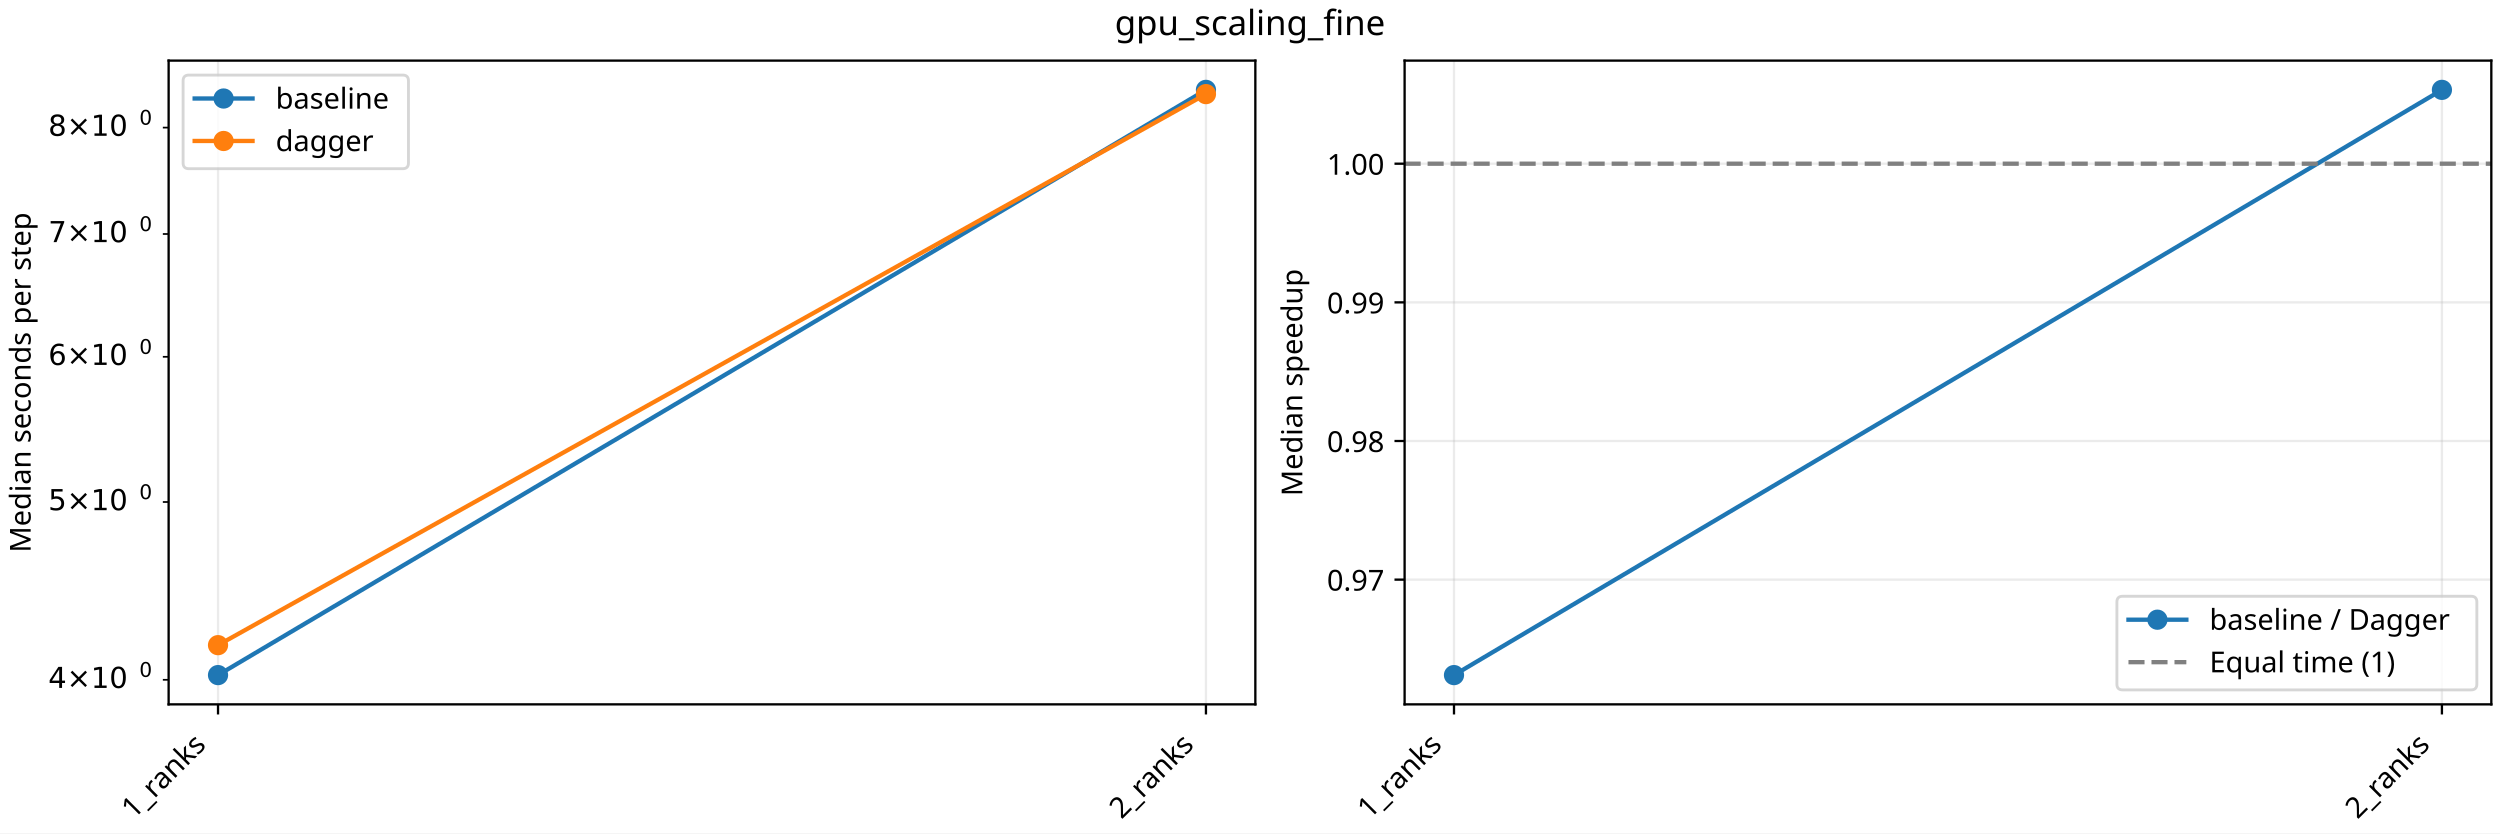
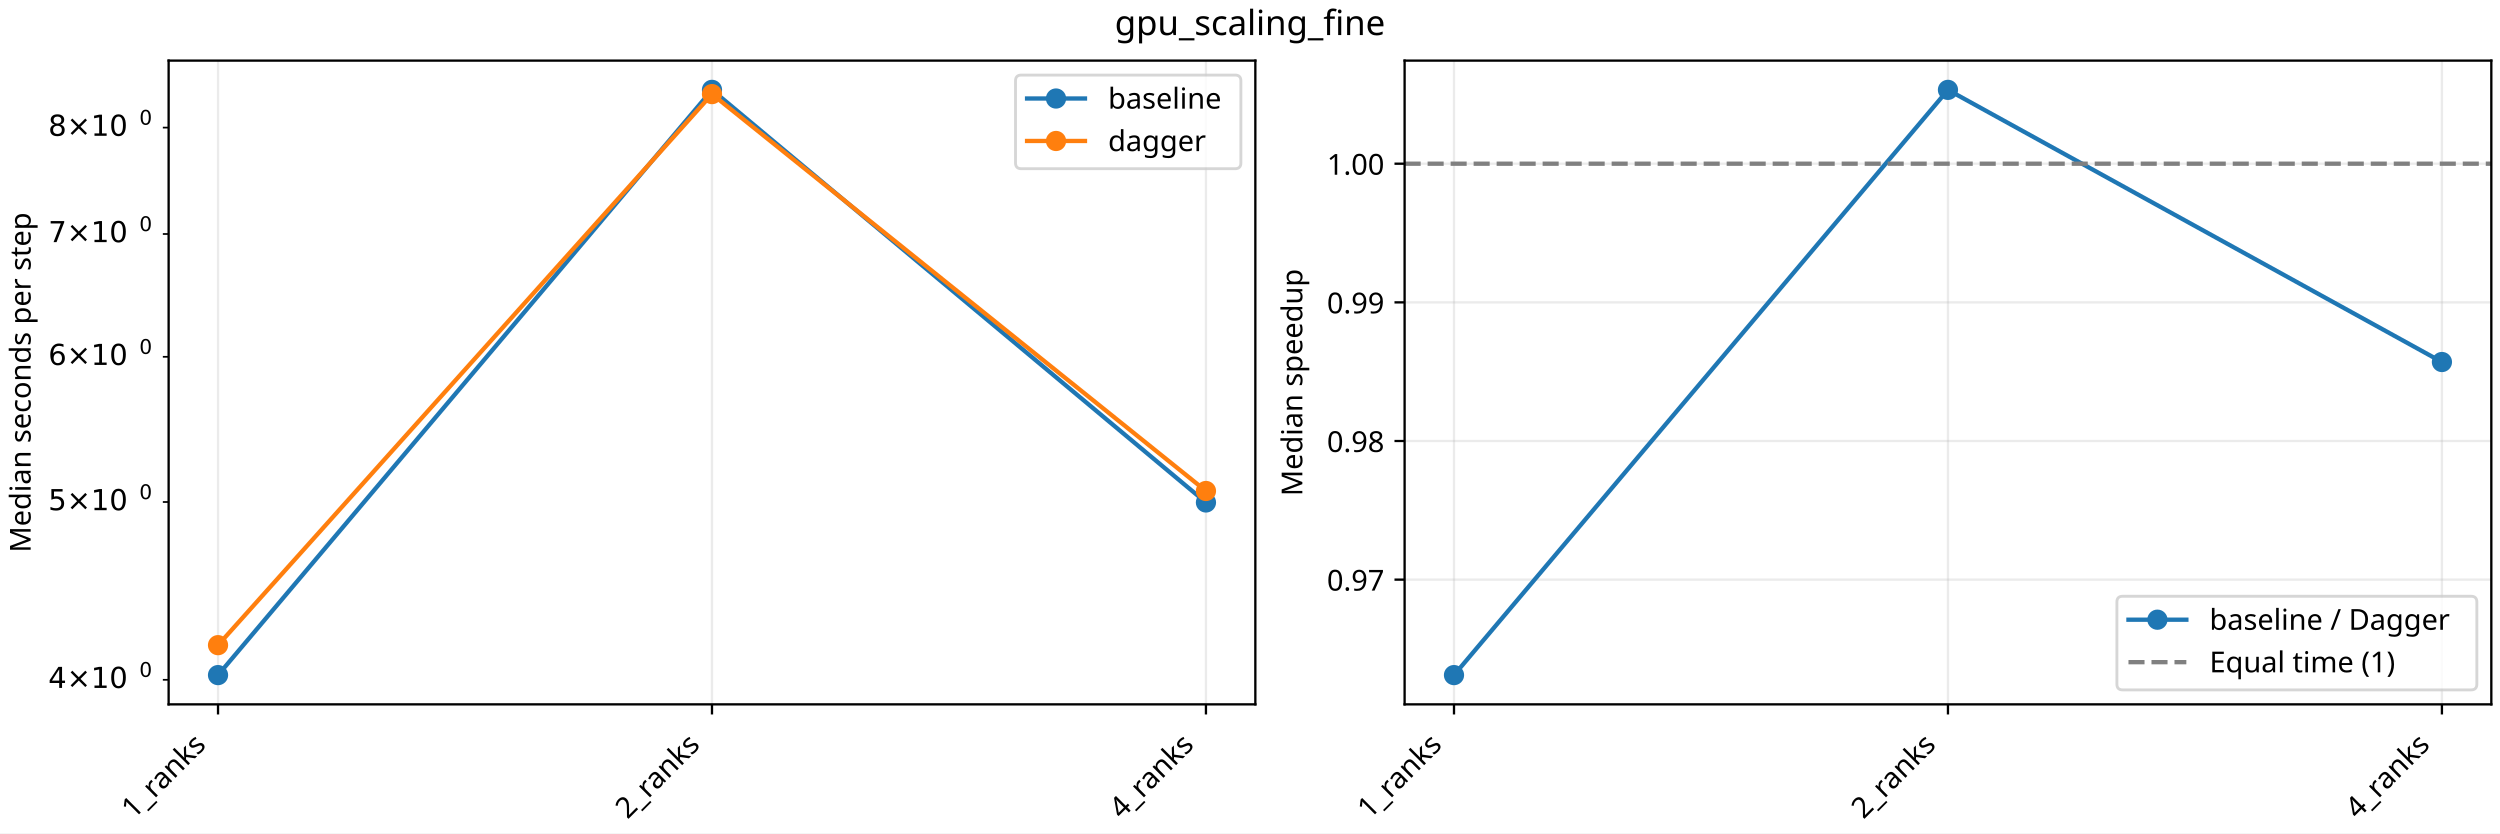
<svg xmlns="http://www.w3.org/2000/svg" xmlns:xlink="http://www.w3.org/1999/xlink" width="864pt" height="288pt" viewBox="0 0 864 288" version="1.1">
  <defs>
    <style type="text/css">*{stroke-linejoin: round; stroke-linecap: butt}</style>
  </defs>
  <g id="figure_1">
    <g id="patch_1">
      <path d="M 0 288  L 864 288  L 864 0  L 0 0  z " style="fill: #ffffff" />
    </g>
    <g id="axes_1">
      <g id="patch_2">
        <path d="M 58.278 243.426  L 433.847 243.426  L 433.847 20.948  L 58.278 20.948  z " style="fill: #ffffff" />
      </g>
      <g id="matplotlib.axis_1">
        <g id="xtick_1">
          <g id="line2d_1">
            <path d="M 75.35 243.426  L 75.35 20.948  " clip-path="url(#p6f0e292062)" style="fill: none; stroke: #b0b0b0; stroke-opacity: 0.25; stroke-width: 0.8; stroke-linecap: square" />
          </g>
          <g id="line2d_2">
            <defs>
              <path id="m7992d7cc15" d="M 0 0  L 0 3.5  " style="stroke: #000000; stroke-width: 0.8" />
            </defs>
            <g>
              <use xlink:href="#m7992d7cc15" x="75.35" y="243.426" style="stroke: #000000; stroke-width: 0.8" />
            </g>
          </g>
          <g id="text_1">
            <text style="font: 10px 'sans-serif'" transform="translate(46.14838 283.3325)rotate(-45)">1_ranks</text>
          </g>
        </g>
        <g id="xtick_2">
          <g id="line2d_3">
+             <path d="M 246.063 243.426  L 246.063 20.948  " clip-path="url(#p6f0e292062)" style="fill: none; stroke: #b0b0b0; stroke-opacity: 0.25; stroke-width: 0.8; stroke-linecap: square" />
+           </g>
+           <g id="line2d_4">
+             <g>
+               <use xlink:href="#m7992d7cc15" x="246.063" y="243.426" style="stroke: #000000; stroke-width: 0.8" />
+             </g>
+           </g>
+           <g id="text_2">
+             <text style="font: 10px 'sans-serif'" transform="translate(216.8615 283.3325)rotate(-45)">2_ranks</text>
+           </g>
+         </g>
+         <g id="xtick_3">
+           <g id="line2d_5">
            <path d="M 416.776 243.426  L 416.776 20.948  " clip-path="url(#p6f0e292062)" style="fill: none; stroke: #b0b0b0; stroke-opacity: 0.25; stroke-width: 0.8; stroke-linecap: square" />
          </g>
-           <g id="line2d_4">
+           <g id="line2d_6">
            <g>
              <use xlink:href="#m7992d7cc15" x="416.776" y="243.426" style="stroke: #000000; stroke-width: 0.8" />
            </g>
          </g>
-           <g id="text_2">
-             <text style="font: 10px 'sans-serif'" transform="translate(387.5746 283.3325)rotate(-45)">2_ranks</text>
+           <g id="text_3">
+             <text style="font: 10px 'sans-serif'" transform="translate(387.5746 283.3325)rotate(-45)">4_ranks</text>
          </g>
        </g>
      </g>
      <g id="matplotlib.axis_2">
        <g id="ytick_1">
-           <g id="line2d_5">
+           <g id="line2d_7">
            <defs>
              <path id="m90f5dd4096" d="M 0 0  L -2 0  " style="stroke: #000000; stroke-width: 0.6" />
            </defs>
            <g>
              <use xlink:href="#m90f5dd4096" x="58.278" y="234.932" style="stroke: #000000; stroke-width: 0.6" />
            </g>
          </g>
-           <g id="text_3">
+           <g id="text_4">
            <g transform="translate(16.67836 238.7317)">
              <text>
                <tspan style="font: 10px 'DejaVu Sans'" x="0 8.311 18.638 25" y="-0.977">4×10</tspan>
                <tspan style="font: 7px 'DejaVu Sans'" x="31.458" y="-4.805">0</tspan>
              </text>
            </g>
          </g>
        </g>
        <g id="ytick_2">
-           <g id="line2d_6">
+           <g id="line2d_8">
            <g>
              <use xlink:href="#m90f5dd4096" x="58.278" y="173.501" style="stroke: #000000; stroke-width: 0.6" />
            </g>
          </g>
-           <g id="text_4">
+           <g id="text_5">
            <g transform="translate(16.67836 177.3001)">
              <text>
                <tspan style="font: 10px 'DejaVu Sans'" x="0 8.311 18.638 25" y="-0.977">5×10</tspan>
                <tspan style="font: 7px 'DejaVu Sans'" x="31.458" y="-4.805">0</tspan>
              </text>
            </g>
          </g>
        </g>
        <g id="ytick_3">
-           <g id="line2d_7">
+           <g id="line2d_9">
            <g>
              <use xlink:href="#m90f5dd4096" x="58.278" y="123.308" style="stroke: #000000; stroke-width: 0.6" />
            </g>
          </g>
-           <g id="text_5">
+           <g id="text_6">
            <g transform="translate(16.67836 127.1068)">
              <text>
                <tspan style="font: 10px 'DejaVu Sans'" x="0 8.311 18.638 25" y="-0.977">6×10</tspan>
                <tspan style="font: 7px 'DejaVu Sans'" x="31.458" y="-4.805">0</tspan>
              </text>
            </g>
          </g>
        </g>
        <g id="ytick_4">
-           <g id="line2d_8">
+           <g id="line2d_10">
            <g>
              <use xlink:href="#m90f5dd4096" x="58.278" y="80.87" style="stroke: #000000; stroke-width: 0.6" />
            </g>
          </g>
-           <g id="text_6">
+           <g id="text_7">
            <g transform="translate(16.67836 84.66895)">
              <text>
                <tspan style="font: 10px 'DejaVu Sans'" x="0 8.311 18.638 25" y="-0.977">7×10</tspan>
                <tspan style="font: 7px 'DejaVu Sans'" x="31.458" y="-4.805">0</tspan>
              </text>
            </g>
          </g>
        </g>
        <g id="ytick_5">
-           <g id="line2d_9">
+           <g id="line2d_11">
            <g>
              <use xlink:href="#m90f5dd4096" x="58.278" y="44.108" style="stroke: #000000; stroke-width: 0.6" />
            </g>
          </g>
-           <g id="text_7">
+           <g id="text_8">
            <g transform="translate(16.67836 47.90764)">
              <text>
                <tspan style="font: 10px 'DejaVu Sans'" x="0 8.311 18.638 25" y="-0.977">8×10</tspan>
                <tspan style="font: 7px 'DejaVu Sans'" x="31.458" y="-4.805">0</tspan>
              </text>
            </g>
          </g>
        </g>
-         <g id="text_8">
+         <g id="text_9">
          <text style="font: 10px 'sans-serif'; text-anchor: middle" x="10.599" y="132.187" transform="rotate(-90, 10.59868, 132.1869)">Median seconds per step</text>
        </g>
      </g>
-       <g id="line2d_10">
-         <path d="M 75.35 233.313  L 416.776 31.061  " clip-path="url(#p6f0e292062)" style="fill: none; stroke: #1f77b4; stroke-width: 1.5; stroke-linecap: square" />
+       <g id="line2d_12">
+         <path d="M 75.35 233.313  L 246.063 31.061  L 416.776 173.652  " clip-path="url(#p6f0e292062)" style="fill: none; stroke: #1f77b4; stroke-width: 1.5; stroke-linecap: square" />
        <defs>
          <path id="m6f8f8257da" d="M 0 3  C 0.796 3 1.559 2.684 2.121 2.121  C 2.684 1.559 3 0.796 3 0  C 3 -0.796 2.684 -1.559 2.121 -2.121  C 1.559 -2.684 0.796 -3 0 -3  C -0.796 -3 -1.559 -2.684 -2.121 -2.121  C -2.684 -1.559 -3 -0.796 -3 0  C -3 0.796 -2.684 1.559 -2.121 2.121  C -1.559 2.684 -0.796 3 0 3  z " style="stroke: #1f77b4" />
        </defs>
        <g clip-path="url(#p6f0e292062)">
          <use xlink:href="#m6f8f8257da" x="75.35" y="233.313" style="fill: #1f77b4; stroke: #1f77b4" />
-           <use xlink:href="#m6f8f8257da" x="416.776" y="31.061" style="fill: #1f77b4; stroke: #1f77b4" />
-         </g>
-       </g>
-       <g id="line2d_11">
-         <path d="M 75.35 222.966  L 416.776 32.523  " clip-path="url(#p6f0e292062)" style="fill: none; stroke: #ff7f0e; stroke-width: 1.5; stroke-linecap: square" />
+           <use xlink:href="#m6f8f8257da" x="246.063" y="31.061" style="fill: #1f77b4; stroke: #1f77b4" />
+           <use xlink:href="#m6f8f8257da" x="416.776" y="173.652" style="fill: #1f77b4; stroke: #1f77b4" />
+         </g>
+       </g>
+       <g id="line2d_13">
+         <path d="M 75.35 222.966  L 246.063 32.523  L 416.776 169.686  " clip-path="url(#p6f0e292062)" style="fill: none; stroke: #ff7f0e; stroke-width: 1.5; stroke-linecap: square" />
        <defs>
          <path id="md2d7e3742d" d="M 0 3  C 0.796 3 1.559 2.684 2.121 2.121  C 2.684 1.559 3 0.796 3 0  C 3 -0.796 2.684 -1.559 2.121 -2.121  C 1.559 -2.684 0.796 -3 0 -3  C -0.796 -3 -1.559 -2.684 -2.121 -2.121  C -2.684 -1.559 -3 -0.796 -3 0  C -3 0.796 -2.684 1.559 -2.121 2.121  C -1.559 2.684 -0.796 3 0 3  z " style="stroke: #ff7f0e" />
        </defs>
        <g clip-path="url(#p6f0e292062)">
          <use xlink:href="#md2d7e3742d" x="75.35" y="222.966" style="fill: #ff7f0e; stroke: #ff7f0e" />
-           <use xlink:href="#md2d7e3742d" x="416.776" y="32.523" style="fill: #ff7f0e; stroke: #ff7f0e" />
+           <use xlink:href="#md2d7e3742d" x="246.063" y="32.523" style="fill: #ff7f0e; stroke: #ff7f0e" />
+           <use xlink:href="#md2d7e3742d" x="416.776" y="169.686" style="fill: #ff7f0e; stroke: #ff7f0e" />
        </g>
      </g>
      <g id="patch_3">
        <path d="M 58.278 243.426  L 58.278 20.948  " style="fill: none; stroke: #000000; stroke-width: 0.8; stroke-linejoin: miter; stroke-linecap: square" />
      </g>
      <g id="patch_4">
        <path d="M 433.847 243.426  L 433.847 20.948  " style="fill: none; stroke: #000000; stroke-width: 0.8; stroke-linejoin: miter; stroke-linecap: square" />
      </g>
      <g id="patch_5">
        <path d="M 58.278 243.426  L 433.847 243.426  " style="fill: none; stroke: #000000; stroke-width: 0.8; stroke-linejoin: miter; stroke-linecap: square" />
      </g>
      <g id="patch_6">
        <path d="M 58.278 20.948  L 433.847 20.948  " style="fill: none; stroke: #000000; stroke-width: 0.8; stroke-linejoin: miter; stroke-linecap: square" />
      </g>
      <g id="legend_1">
        <g id="patch_7">
-           <path d="M 65.278 58.304  L 139.164 58.304  Q 141.164 58.304 141.164 56.304  L 141.164 27.948  Q 141.164 25.948 139.164 25.948  L 65.278 25.948  Q 63.278 25.948 63.278 27.948  L 63.278 56.304  Q 63.278 58.304 65.278 58.304  z " style="fill: #ffffff; opacity: 0.8; stroke: #cccccc; stroke-linejoin: miter" />
-         </g>
-         <g id="line2d_12">
-           <path d="M 67.278 34.047  L 77.278 34.047  L 87.278 34.047  " style="fill: none; stroke: #1f77b4; stroke-width: 1.5; stroke-linecap: square" />
+           <path d="M 352.961 58.304  L 426.847 58.304  Q 428.847 58.304 428.847 56.304  L 428.847 27.948  Q 428.847 25.948 426.847 25.948  L 352.961 25.948  Q 350.961 25.948 350.961 27.948  L 350.961 56.304  Q 350.961 58.304 352.961 58.304  z " style="fill: #ffffff; opacity: 0.8; stroke: #cccccc; stroke-linejoin: miter" />
+         </g>
+         <g id="line2d_14">
+           <path d="M 354.961 34.047  L 364.961 34.047  L 374.961 34.047  " style="fill: none; stroke: #1f77b4; stroke-width: 1.5; stroke-linecap: square" />
          <g>
-             <use xlink:href="#m6f8f8257da" x="77.278" y="34.047" style="fill: #1f77b4; stroke: #1f77b4" />
-           </g>
-         </g>
-         <g id="text_9">
-           <text style="font: 10px 'sans-serif'; text-anchor: start" x="95.278" y="37.547" transform="rotate(-0, 95.27836, 37.54666)">baseline</text>
-         </g>
-         <g id="line2d_13">
-           <path d="M 67.278 48.725  L 77.278 48.725  L 87.278 48.725  " style="fill: none; stroke: #ff7f0e; stroke-width: 1.5; stroke-linecap: square" />
+             <use xlink:href="#m6f8f8257da" x="364.961" y="34.047" style="fill: #1f77b4; stroke: #1f77b4" />
+           </g>
+         </g>
+         <g id="text_10">
+           <text style="font: 10px 'sans-serif'; text-anchor: start" x="382.961" y="37.547" transform="rotate(-0, 382.9613, 37.54666)">baseline</text>
+         </g>
+         <g id="line2d_15">
+           <path d="M 354.961 48.725  L 364.961 48.725  L 374.961 48.725  " style="fill: none; stroke: #ff7f0e; stroke-width: 1.5; stroke-linecap: square" />
          <g>
-             <use xlink:href="#md2d7e3742d" x="77.278" y="48.725" style="fill: #ff7f0e; stroke: #ff7f0e" />
-           </g>
-         </g>
-         <g id="text_10">
-           <text style="font: 10px 'sans-serif'; text-anchor: start" x="95.278" y="52.225" transform="rotate(-0, 95.27836, 52.22478)">dagger</text>
+             <use xlink:href="#md2d7e3742d" x="364.961" y="48.725" style="fill: #ff7f0e; stroke: #ff7f0e" />
+           </g>
+         </g>
+         <g id="text_11">
+           <text style="font: 10px 'sans-serif'; text-anchor: start" x="382.961" y="52.225" transform="rotate(-0, 382.9613, 52.22478)">dagger</text>
        </g>
      </g>
    </g>
    <g id="axes_2">
      <g id="patch_8">
        <path d="M 485.431 243.426  L 861 243.426  L 861 20.948  L 485.431 20.948  z " style="fill: #ffffff" />
      </g>
      <g id="matplotlib.axis_3">
-         <g id="xtick_3">
-           <g id="line2d_14">
-             <path d="M 502.502 243.426  L 502.502 20.948  " clip-path="url(#p9cfe6e5246)" style="fill: none; stroke: #b0b0b0; stroke-opacity: 0.25; stroke-width: 0.8; stroke-linecap: square" />
-           </g>
-           <g id="line2d_15">
-             <g>
-               <use xlink:href="#m7992d7cc15" x="502.502" y="243.426" style="stroke: #000000; stroke-width: 0.8" />
-             </g>
-           </g>
-           <g id="text_11">
-             <text style="font: 10px 'sans-serif'" transform="translate(473.3009 283.3325)rotate(-45)">1_ranks</text>
-           </g>
-         </g>
        <g id="xtick_4">
          <g id="line2d_16">
+             <path d="M 502.502 243.426  L 502.502 20.948  " clip-path="url(#p9cfe6e5246)" style="fill: none; stroke: #b0b0b0; stroke-opacity: 0.25; stroke-width: 0.8; stroke-linecap: square" />
+           </g>
+           <g id="line2d_17">
+             <g>
+               <use xlink:href="#m7992d7cc15" x="502.502" y="243.426" style="stroke: #000000; stroke-width: 0.8" />
+             </g>
+           </g>
+           <g id="text_12">
+             <text style="font: 10px 'sans-serif'" transform="translate(473.3009 283.3325)rotate(-45)">1_ranks</text>
+           </g>
+         </g>
+         <g id="xtick_5">
+           <g id="line2d_18">
+             <path d="M 673.215 243.426  L 673.215 20.948  " clip-path="url(#p9cfe6e5246)" style="fill: none; stroke: #b0b0b0; stroke-opacity: 0.25; stroke-width: 0.8; stroke-linecap: square" />
+           </g>
+           <g id="line2d_19">
+             <g>
+               <use xlink:href="#m7992d7cc15" x="673.215" y="243.426" style="stroke: #000000; stroke-width: 0.8" />
+             </g>
+           </g>
+           <g id="text_13">
+             <text style="font: 10px 'sans-serif'" transform="translate(644.014 283.3325)rotate(-45)">2_ranks</text>
+           </g>
+         </g>
+         <g id="xtick_6">
+           <g id="line2d_20">
            <path d="M 843.928 243.426  L 843.928 20.948  " clip-path="url(#p9cfe6e5246)" style="fill: none; stroke: #b0b0b0; stroke-opacity: 0.25; stroke-width: 0.8; stroke-linecap: square" />
          </g>
-           <g id="line2d_17">
+           <g id="line2d_21">
            <g>
              <use xlink:href="#m7992d7cc15" x="843.928" y="243.426" style="stroke: #000000; stroke-width: 0.8" />
            </g>
          </g>
-           <g id="text_12">
-             <text style="font: 10px 'sans-serif'" transform="translate(814.7272 283.3325)rotate(-45)">2_ranks</text>
+           <g id="text_14">
+             <text style="font: 10px 'sans-serif'" transform="translate(814.7272 283.3325)rotate(-45)">4_ranks</text>
          </g>
        </g>
      </g>
      <g id="matplotlib.axis_4">
        <g id="ytick_6">
-           <g id="line2d_18">
+           <g id="line2d_22">
            <path d="M 485.431 200.323  L 861 200.323  " clip-path="url(#p9cfe6e5246)" style="fill: none; stroke: #b0b0b0; stroke-opacity: 0.25; stroke-width: 0.8; stroke-linecap: square" />
          </g>
-           <g id="line2d_19">
+           <g id="line2d_23">
            <defs>
              <path id="m64ae211dc8" d="M 0 0  L -3.5 0  " style="stroke: #000000; stroke-width: 0.8" />
            </defs>
            <g>
              <use xlink:href="#m64ae211dc8" x="485.431" y="200.323" style="stroke: #000000; stroke-width: 0.8" />
            </g>
          </g>
-           <g id="text_13">
+           <g id="text_15">
            <text style="font: 10px 'sans-serif'; text-anchor: end" x="478.431" y="204.122" transform="rotate(-0, 478.4309, 204.1221)">0.97</text>
          </g>
        </g>
        <g id="ytick_7">
-           <g id="line2d_20">
+           <g id="line2d_24">
            <path d="M 485.431 152.408  L 861 152.408  " clip-path="url(#p9cfe6e5246)" style="fill: none; stroke: #b0b0b0; stroke-opacity: 0.25; stroke-width: 0.8; stroke-linecap: square" />
          </g>
-           <g id="line2d_21">
+           <g id="line2d_25">
            <g>
              <use xlink:href="#m64ae211dc8" x="485.431" y="152.408" style="stroke: #000000; stroke-width: 0.8" />
            </g>
          </g>
-           <g id="text_14">
+           <g id="text_16">
            <text style="font: 10px 'sans-serif'; text-anchor: end" x="478.431" y="156.207" transform="rotate(-0, 478.4309, 156.2074)">0.98</text>
          </g>
        </g>
        <g id="ytick_8">
-           <g id="line2d_22">
+           <g id="line2d_26">
            <path d="M 485.431 104.494  L 861 104.494  " clip-path="url(#p9cfe6e5246)" style="fill: none; stroke: #b0b0b0; stroke-opacity: 0.25; stroke-width: 0.8; stroke-linecap: square" />
          </g>
-           <g id="line2d_23">
+           <g id="line2d_27">
            <g>
              <use xlink:href="#m64ae211dc8" x="485.431" y="104.494" style="stroke: #000000; stroke-width: 0.8" />
            </g>
          </g>
-           <g id="text_15">
+           <g id="text_17">
            <text style="font: 10px 'sans-serif'; text-anchor: end" x="478.431" y="108.293" transform="rotate(-0, 478.4309, 108.2928)">0.99</text>
          </g>
        </g>
        <g id="ytick_9">
-           <g id="line2d_24">
+           <g id="line2d_28">
            <path d="M 485.431 56.579  L 861 56.579  " clip-path="url(#p9cfe6e5246)" style="fill: none; stroke: #b0b0b0; stroke-opacity: 0.25; stroke-width: 0.8; stroke-linecap: square" />
          </g>
-           <g id="line2d_25">
+           <g id="line2d_29">
            <g>
              <use xlink:href="#m64ae211dc8" x="485.431" y="56.579" style="stroke: #000000; stroke-width: 0.8" />
            </g>
          </g>
-           <g id="text_16">
+           <g id="text_18">
            <text style="font: 10px 'sans-serif'; text-anchor: end" x="478.431" y="60.378" transform="rotate(-0, 478.4309, 60.37809)">1.00</text>
          </g>
        </g>
-         <g id="text_17">
+         <g id="text_19">
          <text style="font: 10px 'sans-serif'; text-anchor: middle" x="450.086" y="132.187" transform="rotate(-90, 450.0856, 132.1869)">Median speedup</text>
        </g>
      </g>
-       <g id="line2d_26">
-         <path d="M 502.502 233.313  L 843.928 31.061  " clip-path="url(#p9cfe6e5246)" style="fill: none; stroke: #1f77b4; stroke-width: 1.5; stroke-linecap: square" />
+       <g id="line2d_30">
+         <path d="M 502.502 233.313  L 673.215 31.061  L 843.928 125.113  " clip-path="url(#p9cfe6e5246)" style="fill: none; stroke: #1f77b4; stroke-width: 1.5; stroke-linecap: square" />
        <g clip-path="url(#p9cfe6e5246)">
          <use xlink:href="#m6f8f8257da" x="502.502" y="233.313" style="fill: #1f77b4; stroke: #1f77b4" />
-           <use xlink:href="#m6f8f8257da" x="843.928" y="31.061" style="fill: #1f77b4; stroke: #1f77b4" />
-         </g>
-       </g>
-       <g id="line2d_27">
+           <use xlink:href="#m6f8f8257da" x="673.215" y="31.061" style="fill: #1f77b4; stroke: #1f77b4" />
+           <use xlink:href="#m6f8f8257da" x="843.928" y="125.113" style="fill: #1f77b4; stroke: #1f77b4" />
+         </g>
+       </g>
+       <g id="line2d_31">
        <path d="M 485.431 56.579  L 861 56.579  " clip-path="url(#p9cfe6e5246)" style="fill: none; stroke-dasharray: 5.55,2.4; stroke-dashoffset: 0; stroke: #808080; stroke-width: 1.5" />
      </g>
      <g id="patch_9">
        <path d="M 485.431 243.426  L 485.431 20.948  " style="fill: none; stroke: #000000; stroke-width: 0.8; stroke-linejoin: miter; stroke-linecap: square" />
      </g>
      <g id="patch_10">
        <path d="M 861 243.426  L 861 20.948  " style="fill: none; stroke: #000000; stroke-width: 0.8; stroke-linejoin: miter; stroke-linecap: square" />
      </g>
      <g id="patch_11">
        <path d="M 485.431 243.426  L 861 243.426  " style="fill: none; stroke: #000000; stroke-width: 0.8; stroke-linejoin: miter; stroke-linecap: square" />
      </g>
      <g id="patch_12">
        <path d="M 485.431 20.948  L 861 20.948  " style="fill: none; stroke: #000000; stroke-width: 0.8; stroke-linejoin: miter; stroke-linecap: square" />
      </g>
      <g id="legend_2">
        <g id="patch_13">
          <path d="M 733.6 238.426  L 854 238.426  Q 856 238.426 856 236.426  L 856 208.069  Q 856 206.069 854 206.069  L 733.6 206.069  Q 731.6 206.069 731.6 208.069  L 731.6 236.426  Q 731.6 238.426 733.6 238.426  z " style="fill: #ffffff; opacity: 0.8; stroke: #cccccc; stroke-linejoin: miter" />
        </g>
-         <g id="line2d_28">
+         <g id="line2d_32">
          <path d="M 735.6 214.168  L 745.6 214.168  L 755.6 214.168  " style="fill: none; stroke: #1f77b4; stroke-width: 1.5; stroke-linecap: square" />
          <g>
            <use xlink:href="#m6f8f8257da" x="745.6" y="214.168" style="fill: #1f77b4; stroke: #1f77b4" />
          </g>
        </g>
-         <g id="text_18">
+         <g id="text_20">
          <text style="font: 10px 'sans-serif'; text-anchor: start" x="763.6" y="217.668" transform="rotate(-0, 763.5998, 217.6677)">baseline / Dagger</text>
        </g>
-         <g id="line2d_29">
+         <g id="line2d_33">
          <path d="M 735.6 228.846  L 745.6 228.846  L 755.6 228.846  " style="fill: none; stroke-dasharray: 5.55,2.4; stroke-dashoffset: 0; stroke: #808080; stroke-width: 1.5" />
        </g>
-         <g id="text_19">
+         <g id="text_21">
          <text style="font: 10px 'sans-serif'; text-anchor: start" x="763.6" y="232.346" transform="rotate(-0, 763.5998, 232.3459)">Equal time (1)</text>
        </g>
      </g>
    </g>
-     <g id="text_20">
+     <g id="text_22">
      <text style="font: 12px 'sans-serif'; text-anchor: middle" x="432" y="12.118" transform="rotate(-0, 432, 12.11837)">gpu_scaling_fine</text>
    </g>
  </g>
  <defs>
    <clipPath id="p6f0e292062">
      <rect x="58.278" y="20.948" width="375.569" height="222.477" />
    </clipPath>
    <clipPath id="p9cfe6e5246">
      <rect x="485.431" y="20.948" width="375.569" height="222.477" />
    </clipPath>
  </defs>
</svg>
